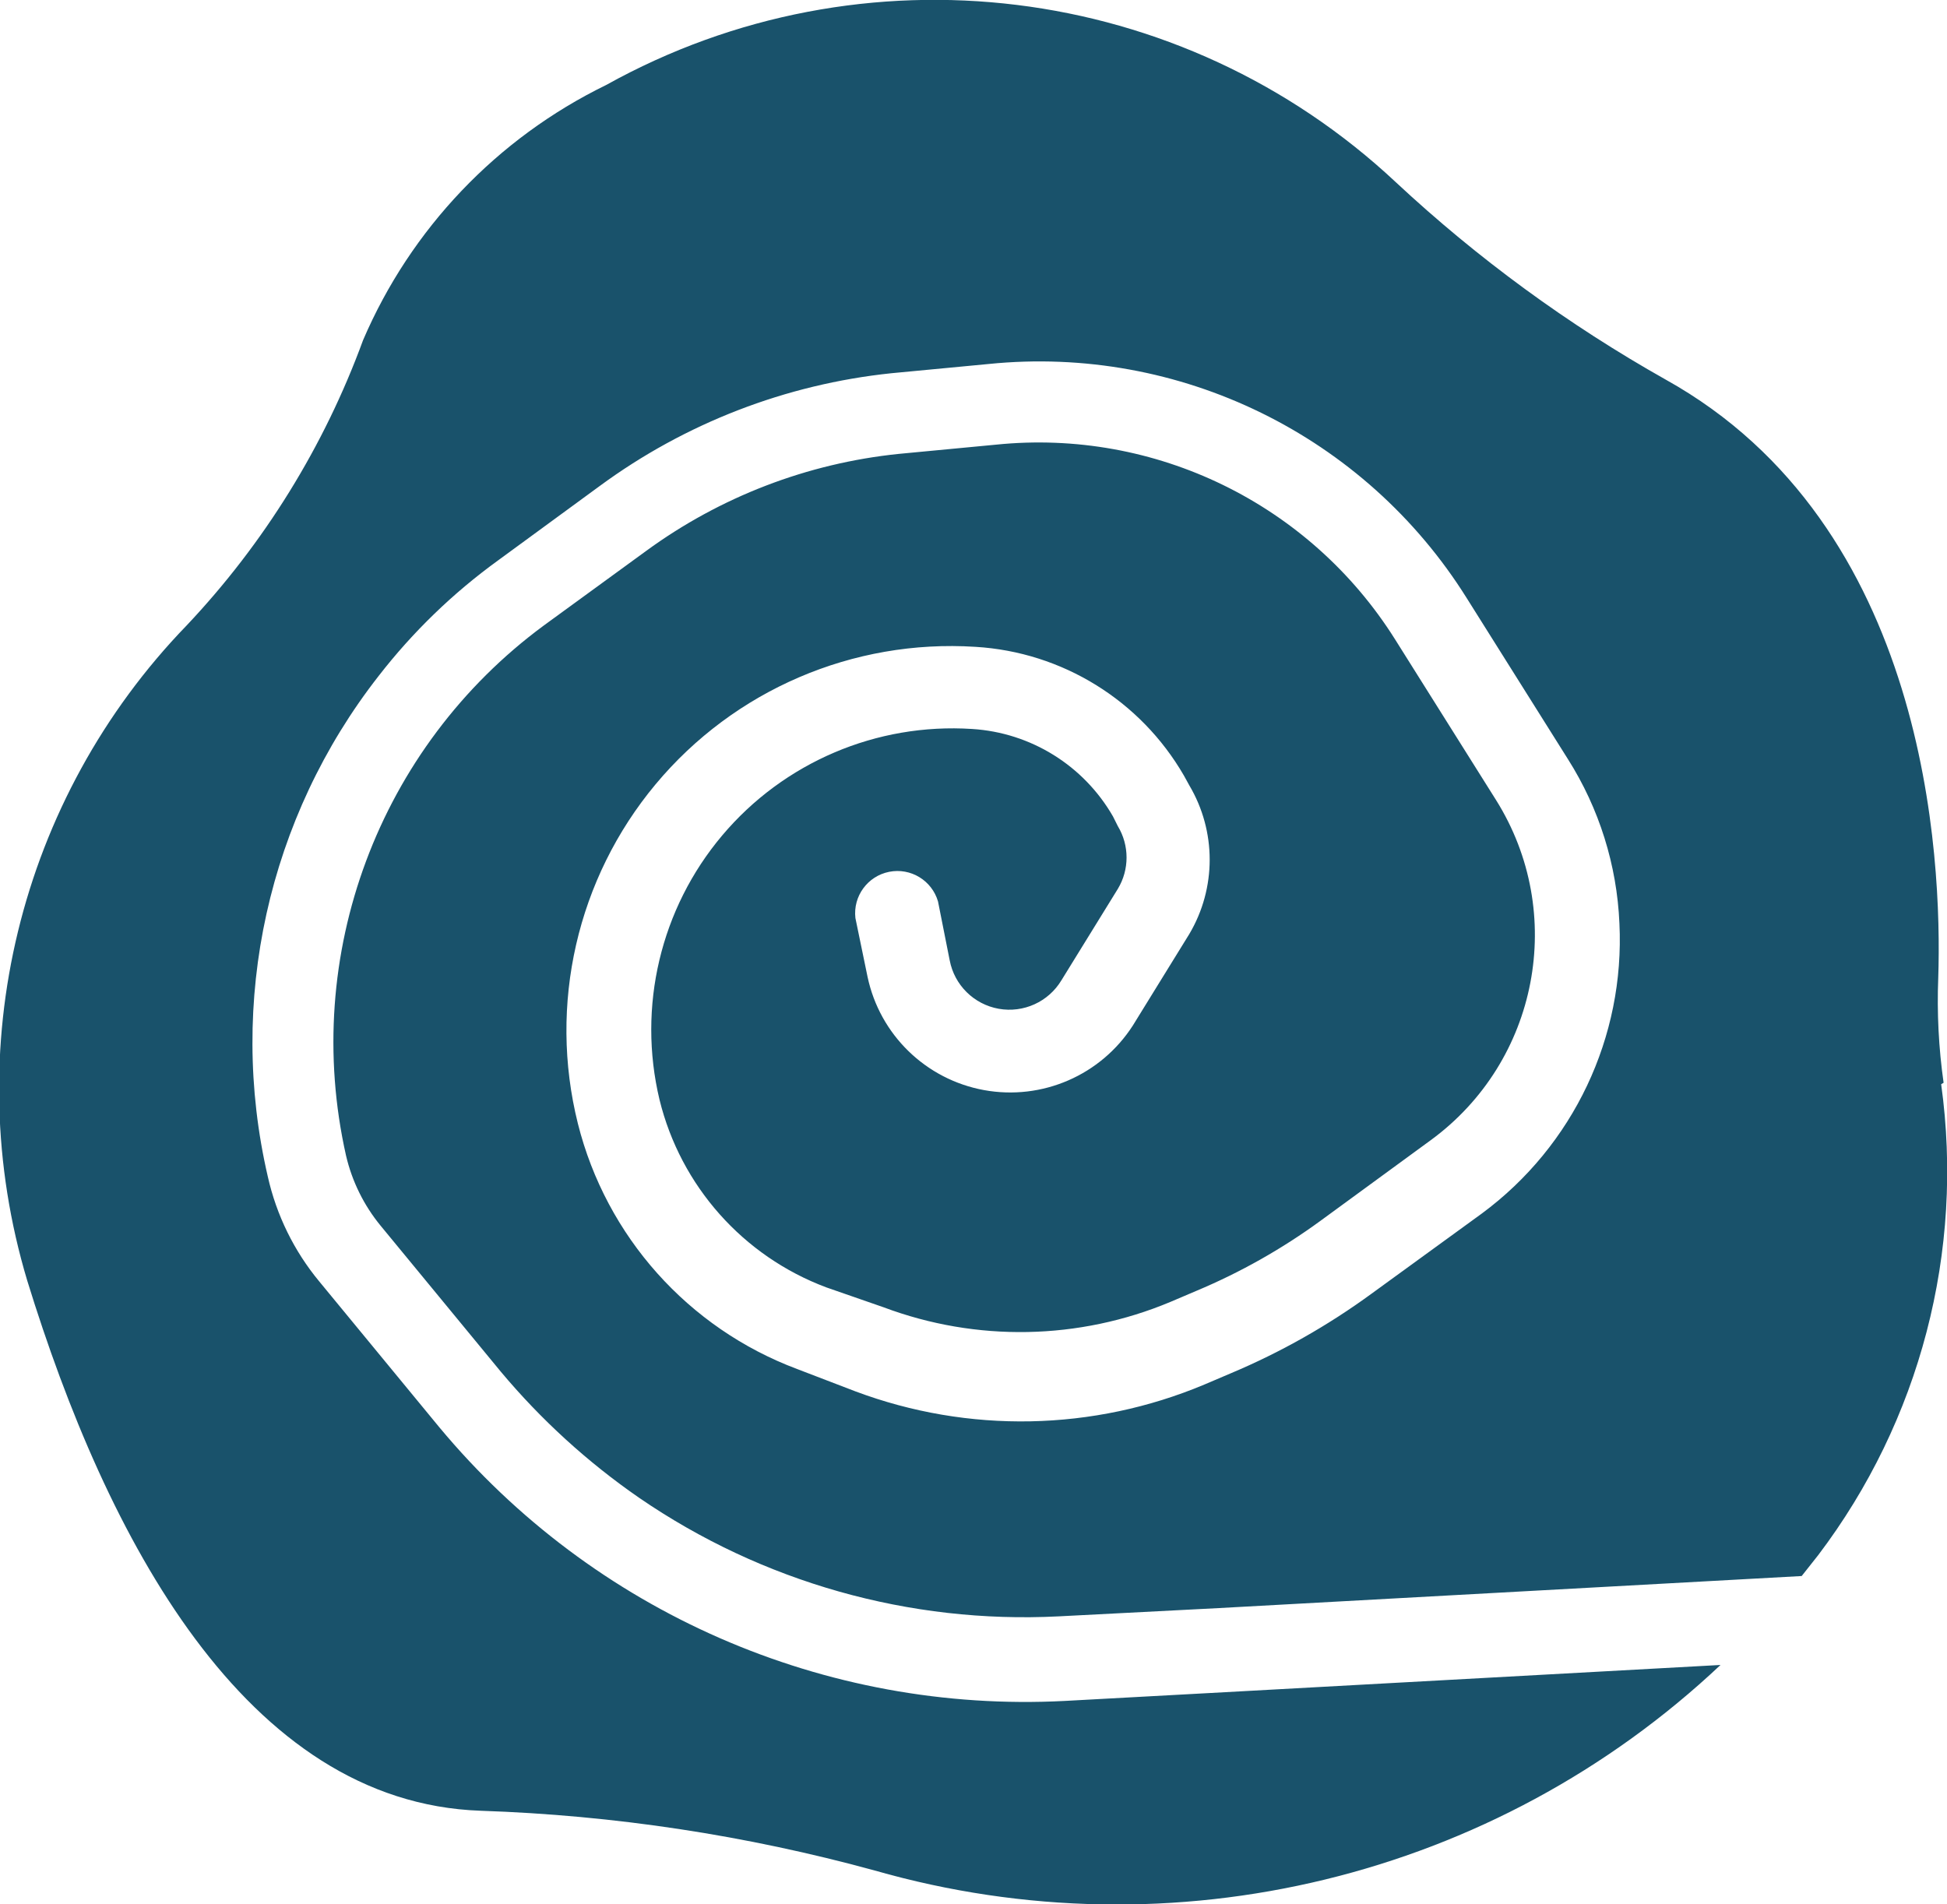
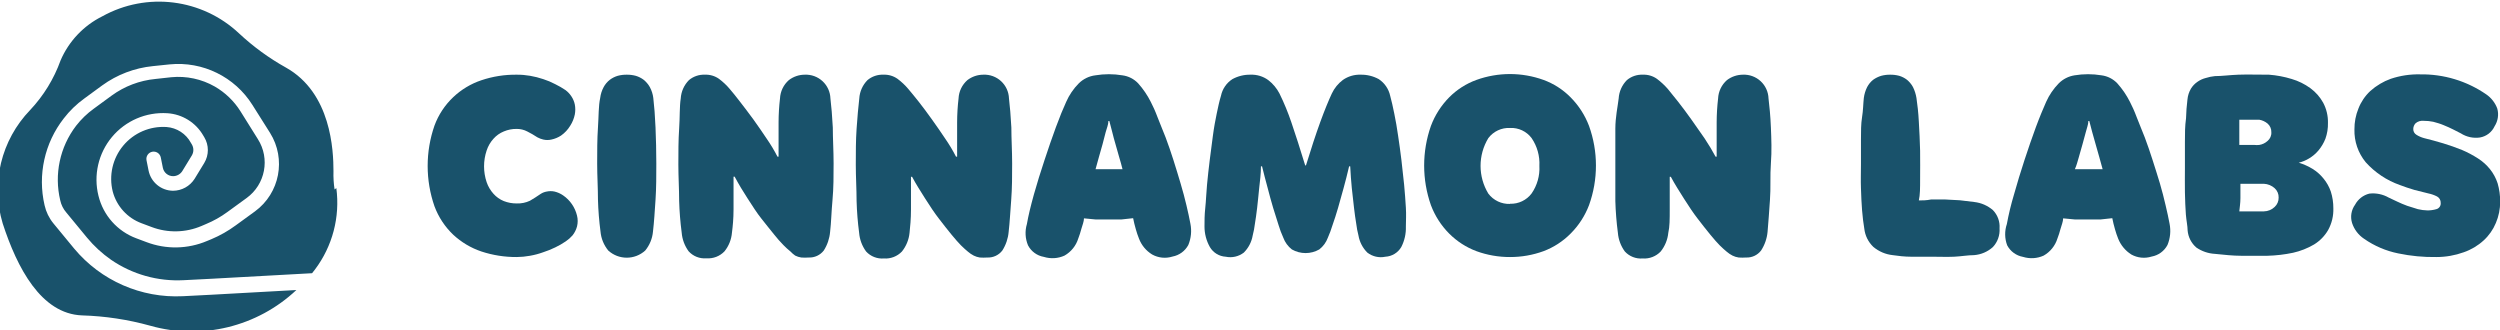
- <svg xmlns="http://www.w3.org/2000/svg" viewBox="0 0 40.06 39.17">
+ <svg xmlns="http://www.w3.org/2000/svg" id="레이어_1" data-name="레이어 1" viewBox="0 0 157.66 20.8">
  <defs>
    <style>.cls-1{fill:#19526b;}</style>
  </defs>
-   <g id="레이어_2" data-name="레이어 2">
-     <g id="레이어_1-2" data-name="레이어 1">
-       <path class="cls-1" d="M39.94,22.31A13.07,13.07,0,0,1,37.41,32l-.34.43-12,.66-3.29.17a14,14,0,0,1-8.63-2.44,14.36,14.36,0,0,1-2.85-2.6l-2.47-3a3.54,3.54,0,0,1-.71-1.44,10.65,10.65,0,0,1,4.07-10.91l2.1-1.53a10.65,10.65,0,0,1,5.2-2l2-.19a8.66,8.66,0,0,1,8.21,4l2.08,3.31a5.23,5.23,0,0,1-1.34,7l-2.27,1.66a12.57,12.57,0,0,1-2.55,1.44l-.54.23a8,8,0,0,1-5.9.11L17,26.49a5.53,5.53,0,0,1-3.43-3.86A6.2,6.2,0,0,1,20,15a3.6,3.6,0,0,1,2.9,1.8L23,17a1.25,1.25,0,0,1,0,1.29l-1.16,1.88a1.25,1.25,0,0,1-2.3-.41l-.24-1.21a.87.87,0,0,0-1.7.34l.25,1.21a3,3,0,0,0,5.46,1l1.16-1.88a3,3,0,0,0,0-3.06l-.11-.2a5.32,5.32,0,0,0-4.29-2.65,7.91,7.91,0,0,0-8.18,9.81,7.29,7.29,0,0,0,4.51,5.05l1.2.46a9.73,9.73,0,0,0,7.18-.14l.54-.23a14.32,14.32,0,0,0,2.9-1.64l2.27-1.65A7,7,0,0,0,33.32,19a6.86,6.86,0,0,0-1.06-3.38l-2.08-3.31a10.37,10.37,0,0,0-9.84-4.82l-2,.19a12.29,12.29,0,0,0-6,2.32l-2.09,1.53a12.06,12.06,0,0,0-2.46,2.38,12.24,12.24,0,0,0-2.28,10.3,5.15,5.15,0,0,0,1.06,2.16l2.47,3A15.68,15.68,0,0,0,21.91,35l3.3-.18,10.19-.56A18.11,18.11,0,0,1,18,38.49a35.14,35.14,0,0,0-8.11-1.23c-4.85-.17-7.7-5.62-9.33-10.91A13.72,13.72,0,0,1,3.84,12.87,17.13,17.13,0,0,0,7.47,7a10.4,10.4,0,0,1,5-5.25,13.89,13.89,0,0,1,16.25,2,29,29,0,0,0,5.55,4.06c5.39,3,5.69,9.84,5.61,12.31a12,12,0,0,0,.11,2.16Z" />
-     </g>
-   </g>
+   <path class="cls-1" d="M251.36,422a7,7,0,0,1-1.35,5.14l-.18.23-6.35.35-1.75.09a7.4,7.4,0,0,1-4.58-1.29,7.65,7.65,0,0,1-1.51-1.39l-1.31-1.59a1.71,1.71,0,0,1-.38-.76,5.6,5.6,0,0,1,1-4.71,5.46,5.46,0,0,1,1.12-1.08l1.12-.82a5.59,5.59,0,0,1,2.76-1.05l1-.11a4.64,4.64,0,0,1,2.75.59,4.68,4.68,0,0,1,1.61,1.55l1.1,1.76a2.76,2.76,0,0,1-.71,3.72l-1.21.88a6.41,6.41,0,0,1-1.35.76l-.28.12a4.21,4.21,0,0,1-3.14.07l-.64-.24a2.93,2.93,0,0,1-1.82-2,3.28,3.28,0,0,1,3.39-4.07,1.9,1.9,0,0,1,1.54,1l.06.1a.68.68,0,0,1,0,.69l-.61,1a.69.69,0,0,1-.57.31.66.66,0,0,1-.65-.53l-.13-.65a.46.46,0,0,0-.54-.36.46.46,0,0,0-.36.54l.13.65a1.59,1.59,0,0,0,1.54,1.27,1.62,1.62,0,0,0,1.36-.75l.61-1a1.57,1.57,0,0,0,0-1.63l-.06-.1a2.82,2.82,0,0,0-2.27-1.41,4.2,4.2,0,0,0-4.34,5.21,3.83,3.83,0,0,0,2.39,2.68l.64.24a5.12,5.12,0,0,0,3.81-.07l.29-.12a7.46,7.46,0,0,0,1.53-.87l1.21-.88a3.7,3.7,0,0,0,.95-4.95l-1.11-1.76a5.52,5.52,0,0,0-5.22-2.56l-1.06.11a6.55,6.55,0,0,0-3.2,1.22l-1.12.82a6.21,6.21,0,0,0-1.3,1.26,6.5,6.5,0,0,0-1.21,5.47,2.75,2.75,0,0,0,.56,1.15l1.31,1.59a8.38,8.38,0,0,0,6.85,3l1.75-.09,5.41-.3a9.62,9.62,0,0,1-9.22,2.25,18.07,18.07,0,0,0-4.3-.65c-2.58-.1-4.09-3-5-5.8a7.27,7.27,0,0,1,1.73-7.15,9,9,0,0,0,1.92-3.13,5.55,5.55,0,0,1,2.63-2.78,7.37,7.37,0,0,1,8.63,1.08,15.1,15.1,0,0,0,2.95,2.15c2.86,1.6,3,5.23,3,6.54a6.35,6.35,0,0,0,.07,1.15Z" transform="translate(-230.15 -410.14)" />
+   <path class="cls-1" d="M265.83,425.36a5,5,0,0,1-.66.38,5.89,5.89,0,0,1-.77.31,4.84,4.84,0,0,1-.83.22,4.76,4.76,0,0,1-.83.08,7,7,0,0,1-2.23-.35,4.91,4.91,0,0,1-1.78-1.06,4.78,4.78,0,0,1-1.18-1.79,7.75,7.75,0,0,1,0-5.09,4.71,4.71,0,0,1,1.18-1.79,4.79,4.79,0,0,1,1.78-1.07,6.73,6.73,0,0,1,2.23-.35,4.76,4.76,0,0,1,.84.07,5.6,5.6,0,0,1,.83.21,4.68,4.68,0,0,1,.76.32,5.41,5.41,0,0,1,.64.37,1.54,1.54,0,0,1,.37.39,1.43,1.43,0,0,1,.22.52,1.67,1.67,0,0,1,0,.63,2.09,2.09,0,0,1-.29.71,2.06,2.06,0,0,1-.58.62,1.79,1.79,0,0,1-.6.25,1.13,1.13,0,0,1-.52,0,1.51,1.51,0,0,1-.37-.14,6.15,6.15,0,0,0-.64-.37,1.4,1.4,0,0,0-.66-.16,2,2,0,0,0-.82.16,1.75,1.75,0,0,0-.65.46,2.06,2.06,0,0,0-.43.74,3.14,3.14,0,0,0,0,2,2.11,2.11,0,0,0,.43.73,1.75,1.75,0,0,0,.65.46,2.18,2.18,0,0,0,.82.15,1.8,1.8,0,0,0,.83-.17c.21-.12.44-.27.69-.44a1,1,0,0,1,.37-.14,1.17,1.17,0,0,1,.49,0,1.6,1.6,0,0,1,.54.24,2.16,2.16,0,0,1,.88,1.28,1.42,1.42,0,0,1,0,.68,1.55,1.55,0,0,1-.28.56A2.25,2.25,0,0,1,265.83,425.36Z" transform="translate(-230.15 -410.14)" />
+   <path class="cls-1" d="M268,416.32a1.93,1.93,0,0,1,.22-.69,1.47,1.47,0,0,1,.39-.46,1.57,1.57,0,0,1,.5-.25,2.1,2.1,0,0,1,.56-.07,2.12,2.12,0,0,1,.57.07,1.57,1.57,0,0,1,.5.25,1.61,1.61,0,0,1,.39.46,1.93,1.93,0,0,1,.22.69c.06.51.11,1.14.14,1.86s.05,1.49.05,2.27,0,1.54-.05,2.29-.09,1.4-.16,2a2.19,2.19,0,0,1-.49,1.2,1.73,1.73,0,0,1-2.33,0,2.19,2.19,0,0,1-.49-1.2,19.66,19.66,0,0,1-.16-2c0-.75-.05-1.51-.05-2.29s0-1.54.05-2.27S267.89,416.83,268,416.32Z" transform="translate(-230.15 -410.14)" />
+   <path class="cls-1" d="M273.08,416.35a1.8,1.8,0,0,1,.52-1.16,1.47,1.47,0,0,1,1-.34,1.44,1.44,0,0,1,.89.26,4.07,4.07,0,0,1,.68.64c.18.21.4.48.66.82s.54.7.83,1.1.56.8.83,1.2a10,10,0,0,1,.69,1.15h.07q0-1.18,0-2.16a13.24,13.24,0,0,1,.09-1.51,1.64,1.64,0,0,1,.56-1.16,1.66,1.66,0,0,1,1-.34,1.55,1.55,0,0,1,1.62,1.5q.09.73.15,1.83c0,.72.05,1.48.05,2.26s0,1.56-.07,2.32-.08,1.41-.15,2a2.6,2.6,0,0,1-.4,1.18,1.14,1.14,0,0,1-.95.44,3.28,3.28,0,0,1-.47,0,1.29,1.29,0,0,1-.38-.12A1.85,1.85,0,0,1,280,426a4.7,4.7,0,0,1-.44-.4,8.24,8.24,0,0,1-.59-.67c-.25-.3-.51-.64-.8-1s-.57-.81-.87-1.27-.57-.91-.82-1.38h-.07c0,.77,0,1.46,0,2.06s-.05,1.09-.1,1.47a2.15,2.15,0,0,1-.47,1.18,1.43,1.43,0,0,1-1.14.44,1.36,1.36,0,0,1-1.12-.44,2.3,2.3,0,0,1-.44-1.18,19.66,19.66,0,0,1-.16-2c0-.75-.05-1.51-.05-2.29s0-1.54.05-2.27S273,416.86,273.08,416.35Z" transform="translate(-230.15 -410.14)" />
+   <path class="cls-1" d="M284.34,416.35a1.8,1.8,0,0,1,.52-1.16,1.47,1.47,0,0,1,1-.34,1.44,1.44,0,0,1,.89.26,4.07,4.07,0,0,1,.68.64c.18.21.4.48.67.82s.53.7.82,1.1.56.8.83,1.2a10,10,0,0,1,.69,1.15h.07c0-.79,0-1.51,0-2.16a13.24,13.24,0,0,1,.09-1.51,1.64,1.64,0,0,1,.56-1.16,1.66,1.66,0,0,1,1-.34,1.55,1.55,0,0,1,1.62,1.5q.09.73.15,1.83c0,.72.05,1.48.05,2.26s0,1.56-.06,2.32-.09,1.41-.16,2a2.6,2.6,0,0,1-.4,1.18,1.13,1.13,0,0,1-.95.44,3.28,3.28,0,0,1-.47,0,1.29,1.29,0,0,1-.38-.12,1.85,1.85,0,0,1-.37-.25c-.12-.1-.27-.23-.44-.4s-.34-.37-.59-.67-.51-.64-.79-1-.58-.81-.87-1.27-.58-.91-.83-1.38h-.07c0,.77,0,1.46,0,2.06s-.05,1.09-.09,1.47a2.23,2.23,0,0,1-.48,1.18,1.43,1.43,0,0,1-1.14.44,1.37,1.37,0,0,1-1.12-.44,2.3,2.3,0,0,1-.44-1.18,19.66,19.66,0,0,1-.16-2c0-.75-.05-1.51-.05-2.29s0-1.54.05-2.27S284.28,416.86,284.34,416.35Z" transform="translate(-230.15 -410.14)" />
+   <path class="cls-1" d="M294.91,424.27c.09-.52.24-1.14.44-1.86s.43-1.44.67-2.17.48-1.43.72-2.08.46-1.19.65-1.6a3.85,3.85,0,0,1,.79-1.16,1.8,1.8,0,0,1,1.05-.51,5.2,5.2,0,0,1,1.7,0,1.66,1.66,0,0,1,1,.51,5.38,5.38,0,0,1,.79,1.16c.13.25.28.57.44,1s.33.8.5,1.25.33.92.49,1.42.31,1,.45,1.47.27.95.37,1.38.19.82.25,1.16a2.32,2.32,0,0,1-.13,1.35,1.43,1.43,0,0,1-1,.73,1.63,1.63,0,0,1-1.28-.13,2,2,0,0,1-.83-1,5.64,5.64,0,0,1-.2-.59c-.07-.25-.13-.48-.17-.7l-.74.08c-.27,0-.54,0-.82,0l-.81,0-.73-.07c0,.2-.1.43-.17.68a5.21,5.21,0,0,1-.19.59,1.88,1.88,0,0,1-.87,1.08,1.83,1.83,0,0,1-1.3.08,1.39,1.39,0,0,1-1-.73A2,2,0,0,1,294.91,424.27Zm4.33-3.46h1.7c-.06-.24-.13-.5-.21-.76s-.15-.54-.23-.81-.15-.53-.21-.78-.13-.48-.18-.69h-.06c0,.22-.1.45-.17.7s-.13.51-.2.77-.15.54-.23.81S299.31,420.57,299.24,420.81Z" transform="translate(-230.15 -410.14)" />
+   <path class="cls-1" d="M306.11,424.42c0-.33,0-.73.05-1.18s.06-.94.11-1.45.1-1,.17-1.55.13-1,.2-1.54.16-1,.24-1.39.17-.81.27-1.13a1.65,1.65,0,0,1,.72-1.05,2.29,2.29,0,0,1,1.14-.28,1.78,1.78,0,0,1,1.12.34,2.54,2.54,0,0,1,.71.85,15,15,0,0,1,.75,1.82c.26.76.55,1.66.87,2.71h.05q.48-1.57.9-2.73c.28-.77.53-1.37.73-1.8a2.28,2.28,0,0,1,.7-.86,1.84,1.84,0,0,1,1.12-.33,2.29,2.29,0,0,1,1.14.28,1.69,1.69,0,0,1,.72,1.05c.09.32.17.69.26,1.13s.17.89.24,1.39.15,1,.21,1.54.12,1.05.17,1.55.08,1,.11,1.45,0,.85,0,1.18a2.63,2.63,0,0,1-.29,1.3,1.24,1.24,0,0,1-1,.61,1.39,1.39,0,0,1-1.14-.26,2,2,0,0,1-.56-1.08,5.48,5.48,0,0,1-.14-.74c-.05-.3-.1-.65-.14-1s-.09-.81-.14-1.25-.07-.9-.1-1.37h-.07c-.11.48-.23.94-.35,1.38s-.24.86-.35,1.25-.23.74-.34,1.06a7.12,7.12,0,0,1-.3.81,1.66,1.66,0,0,1-.54.74,1.74,1.74,0,0,1-1.73,0,1.66,1.66,0,0,1-.54-.74,6.26,6.26,0,0,1-.3-.8c-.11-.33-.22-.69-.34-1.08s-.23-.82-.35-1.27-.24-.89-.35-1.35h-.07c0,.47-.06.92-.11,1.37s-.08.86-.13,1.25-.09.73-.14,1a5.48,5.48,0,0,1-.14.74,2,2,0,0,1-.56,1.08,1.4,1.4,0,0,1-1.14.26,1.24,1.24,0,0,1-1-.61A2.63,2.63,0,0,1,306.11,424.42Z" transform="translate(-230.15 -410.14)" />
+   <path class="cls-1" d="M325.38,426.35a6.13,6.13,0,0,1-2.12-.37,4.81,4.81,0,0,1-1.72-1.11,5.07,5.07,0,0,1-1.15-1.79,7.53,7.53,0,0,1,0-5,5.11,5.11,0,0,1,1.15-1.8,4.65,4.65,0,0,1,1.72-1.1,6.23,6.23,0,0,1,4.23,0,4.62,4.62,0,0,1,1.71,1.1,5.13,5.13,0,0,1,1.16,1.8,7.37,7.37,0,0,1,0,5,5.09,5.09,0,0,1-1.16,1.79,4.77,4.77,0,0,1-1.71,1.11A6.12,6.12,0,0,1,325.38,426.35Zm0-3.36a1.63,1.63,0,0,0,1.36-.65,2.79,2.79,0,0,0,.49-1.74,2.84,2.84,0,0,0-.49-1.75,1.6,1.6,0,0,0-1.36-.64,1.62,1.62,0,0,0-1.37.64,3.37,3.37,0,0,0,0,3.5A1.64,1.64,0,0,0,325.38,423Z" transform="translate(-230.15 -410.14)" />
+   <path class="cls-1" d="M332.23,416.35a1.8,1.8,0,0,1,.52-1.16,1.47,1.47,0,0,1,1-.34,1.44,1.44,0,0,1,.89.26,4.56,4.56,0,0,1,.69.64l.66.82c.26.34.54.7.82,1.1l.84,1.2c.27.41.5.79.69,1.15h.07c0-.79,0-1.51,0-2.16a13.24,13.24,0,0,1,.09-1.51,1.64,1.64,0,0,1,.56-1.16,1.68,1.68,0,0,1,1-.34,1.55,1.55,0,0,1,1.62,1.5c.06.49.12,1.1.15,1.83s.06,1.48,0,2.26,0,1.56-.06,2.32-.09,1.41-.15,2a2.6,2.6,0,0,1-.41,1.18,1.13,1.13,0,0,1-.95.44,3.13,3.13,0,0,1-.46,0,1.27,1.27,0,0,1-.39-.12,1.85,1.85,0,0,1-.37-.25c-.12-.1-.27-.23-.44-.4s-.34-.37-.59-.67-.51-.64-.79-1-.58-.81-.87-1.27-.58-.91-.83-1.38h-.07c0,.77,0,1.46,0,2.06s0,1.09-.09,1.47a2.23,2.23,0,0,1-.48,1.18,1.43,1.43,0,0,1-1.14.44,1.37,1.37,0,0,1-1.12-.44,2.3,2.3,0,0,1-.44-1.18,19.66,19.66,0,0,1-.16-2c0-.75,0-1.51,0-2.29s0-1.54,0-2.27S332.17,416.86,332.23,416.35Z" transform="translate(-230.15 -410.14)" />
+   <path class="cls-1" d="M347.69,416.32a2.16,2.16,0,0,1,.21-.69,1.44,1.44,0,0,1,.38-.46,1.73,1.73,0,0,1,.51-.25,2.1,2.1,0,0,1,.56-.07,2.17,2.17,0,0,1,.57.07,1.52,1.52,0,0,1,.49.25,1.59,1.59,0,0,1,.38.46,2.43,2.43,0,0,1,.22.69c.06.41.12.91.15,1.51s.07,1.2.08,1.82,0,1.22,0,1.78,0,1-.08,1.35c.22,0,.48,0,.77-.06h.89l.93.05.91.11a2.18,2.18,0,0,1,1.17.51,1.49,1.49,0,0,1,.42,1.15,1.57,1.57,0,0,1-.42,1.18,2,2,0,0,1-1.19.51c-.39,0-.81.08-1.26.1s-.9,0-1.36,0-.91,0-1.34,0-.82-.05-1.17-.1a2.28,2.28,0,0,1-1.22-.52,1.88,1.88,0,0,1-.57-1.15c-.06-.33-.1-.71-.14-1.15s-.05-.9-.07-1.39,0-1,0-1.53,0-1.05,0-1.55,0-1,.07-1.42S347.65,416.67,347.69,416.32Z" transform="translate(-230.15 -410.14)" />
+   <path class="cls-1" d="M356.71,424.27a17.42,17.42,0,0,1,.45-1.86c.2-.71.42-1.44.66-2.17s.48-1.43.72-2.08.47-1.19.65-1.6a4,4,0,0,1,.79-1.16,1.8,1.8,0,0,1,1-.51,5.2,5.2,0,0,1,1.7,0,1.66,1.66,0,0,1,1,.51,5.38,5.38,0,0,1,.79,1.16c.13.25.28.57.44,1s.33.8.5,1.25.33.92.49,1.42.32,1,.46,1.47.26.95.36,1.38.19.82.25,1.16a2.32,2.32,0,0,1-.13,1.35,1.41,1.41,0,0,1-1,.73,1.63,1.63,0,0,1-1.28-.13,2.1,2.1,0,0,1-.83-1,5.64,5.64,0,0,1-.2-.59c-.07-.25-.13-.48-.17-.7l-.74.08c-.27,0-.54,0-.82,0s-.54,0-.8,0l-.74-.07c0,.2-.1.43-.17.68a5.21,5.21,0,0,1-.19.59,1.88,1.88,0,0,1-.87,1.08,1.83,1.83,0,0,1-1.3.08,1.41,1.41,0,0,1-1-.73A2,2,0,0,1,356.71,424.27Zm4.33-3.46h1.71c-.07-.24-.14-.5-.21-.76s-.15-.54-.23-.81-.15-.53-.22-.78-.12-.48-.18-.69h-.06c0,.22-.1.45-.16.7l-.21.77c-.08.27-.15.54-.23.81S361.11,420.57,361,420.81Z" transform="translate(-230.15 -410.14)" />
+   <path class="cls-1" d="M368.1,416.41a1.65,1.65,0,0,1,.22-.68,1.41,1.41,0,0,1,.41-.43,1.55,1.55,0,0,1,.52-.24,2.85,2.85,0,0,1,.58-.12c.44,0,.94-.07,1.48-.09s1.19,0,1.93,0a6.58,6.58,0,0,1,1.43.27,3.82,3.82,0,0,1,1.18.58,2.85,2.85,0,0,1,.81.92,2.59,2.59,0,0,1,.3,1.27,2.78,2.78,0,0,1-.16,1,2.69,2.69,0,0,1-.44.74,2.34,2.34,0,0,1-.59.5,2.25,2.25,0,0,1-.65.27v0a3.83,3.83,0,0,1,.87.39,2.7,2.7,0,0,1,.69.61,2.63,2.63,0,0,1,.46.82,3.4,3.4,0,0,1,.16,1.05,2.66,2.66,0,0,1-.33,1.38,2.59,2.59,0,0,1-.89.91,4.61,4.61,0,0,1-1.32.52,9,9,0,0,1-1.62.19c-.6,0-1.15,0-1.66,0s-1.05-.06-1.65-.12a2.29,2.29,0,0,1-1.17-.4,1.6,1.6,0,0,1-.55-1.08c0-.27-.08-.62-.11-1s-.05-.9-.06-1.4,0-1,0-1.57,0-1.09,0-1.61,0-1,.07-1.49A12,12,0,0,1,368.1,416.41Zm3.27,7.06.31,0h.85l.39,0a1,1,0,0,0,.68-.28.78.78,0,0,0,.25-.59.76.76,0,0,0-.25-.59,1.09,1.09,0,0,0-.68-.28l-.37,0h-.82l-.29,0c0,.27,0,.57,0,.9S371.39,423.24,371.37,423.47Zm0-5.78c0,.21,0,.47,0,.77s0,.57,0,.82l.24,0h.7a1.45,1.45,0,0,0,.32,0,1,1,0,0,0,.52-.25.66.66,0,0,0,.24-.55.69.69,0,0,0-.24-.55,1.12,1.12,0,0,0-.52-.24l-.33,0h-.73Z" transform="translate(-230.15 -410.14)" />
+   <path class="cls-1" d="M383,417.76a.67.67,0,0,0-.51.15.53.53,0,0,0-.15.37.41.41,0,0,0,.2.36,1.75,1.75,0,0,0,.48.21c.41.1.81.21,1.21.33s.79.26,1.19.42a6.62,6.62,0,0,1,1,.53,3.11,3.11,0,0,1,.76.68,2.83,2.83,0,0,1,.48.89,4.06,4.06,0,0,1,.16,1.16,3.38,3.38,0,0,1-.27,1.34,3.09,3.09,0,0,1-.77,1.1,3.58,3.58,0,0,1-1.26.75,5.07,5.07,0,0,1-1.72.3,10.88,10.88,0,0,1-2.41-.23,5.75,5.75,0,0,1-2.15-.92,1.91,1.91,0,0,1-.76-1,1.31,1.31,0,0,1,.19-1.15,1.4,1.4,0,0,1,.9-.7,2,2,0,0,1,1.22.25l.53.25c.21.1.42.19.64.27l.67.21a2.84,2.84,0,0,0,.61.08,2,2,0,0,0,.56-.08.37.37,0,0,0,.27-.39.44.44,0,0,0-.23-.41,2.12,2.12,0,0,0-.54-.19l-.88-.22c-.33-.1-.64-.2-.92-.31a5.23,5.23,0,0,1-2.16-1.44,3.13,3.13,0,0,1-.71-2.07,3.39,3.39,0,0,1,.25-1.31,3,3,0,0,1,.75-1.11,3.92,3.92,0,0,1,1.29-.77,5.41,5.41,0,0,1,1.85-.28,7.14,7.14,0,0,1,4.17,1.26,1.87,1.87,0,0,1,.7.9,1.38,1.38,0,0,1-.17,1.11,1.25,1.25,0,0,1-.92.71,1.76,1.76,0,0,1-1.21-.26l-.49-.25c-.19-.1-.39-.18-.6-.27s-.43-.15-.65-.21A2.86,2.86,0,0,0,383,417.76Z" transform="translate(-230.15 -410.14)" />
</svg>
